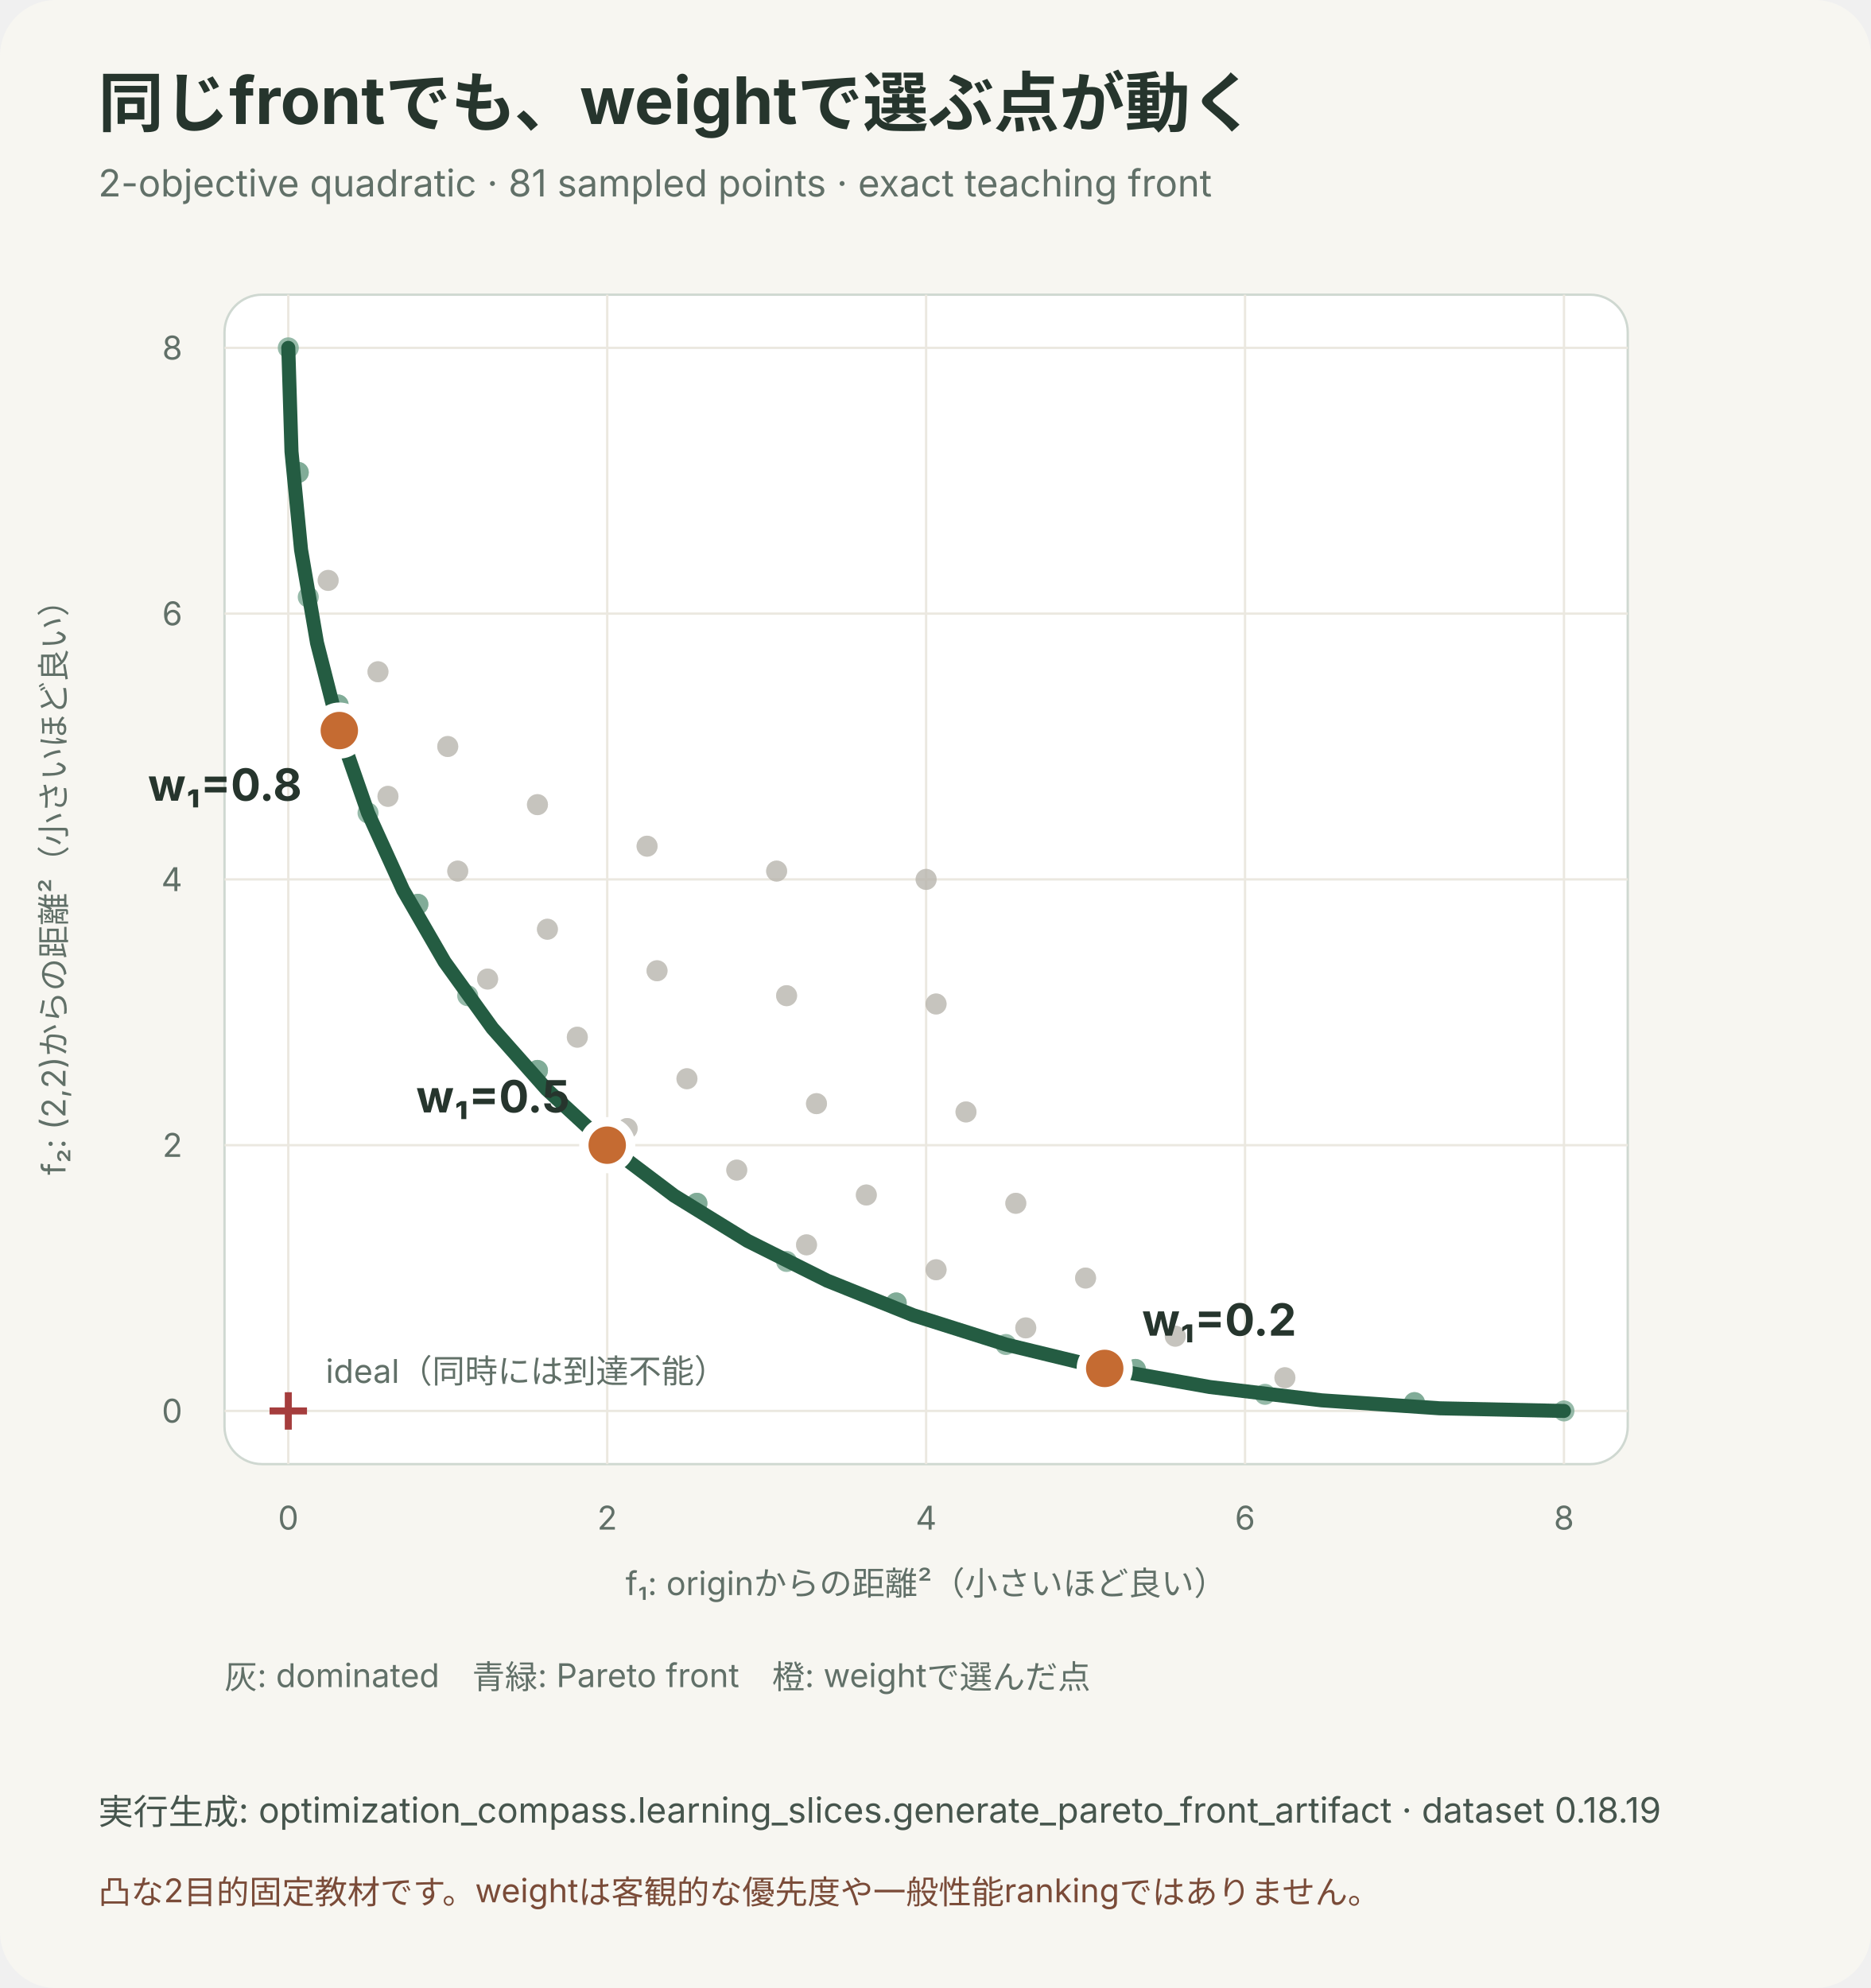
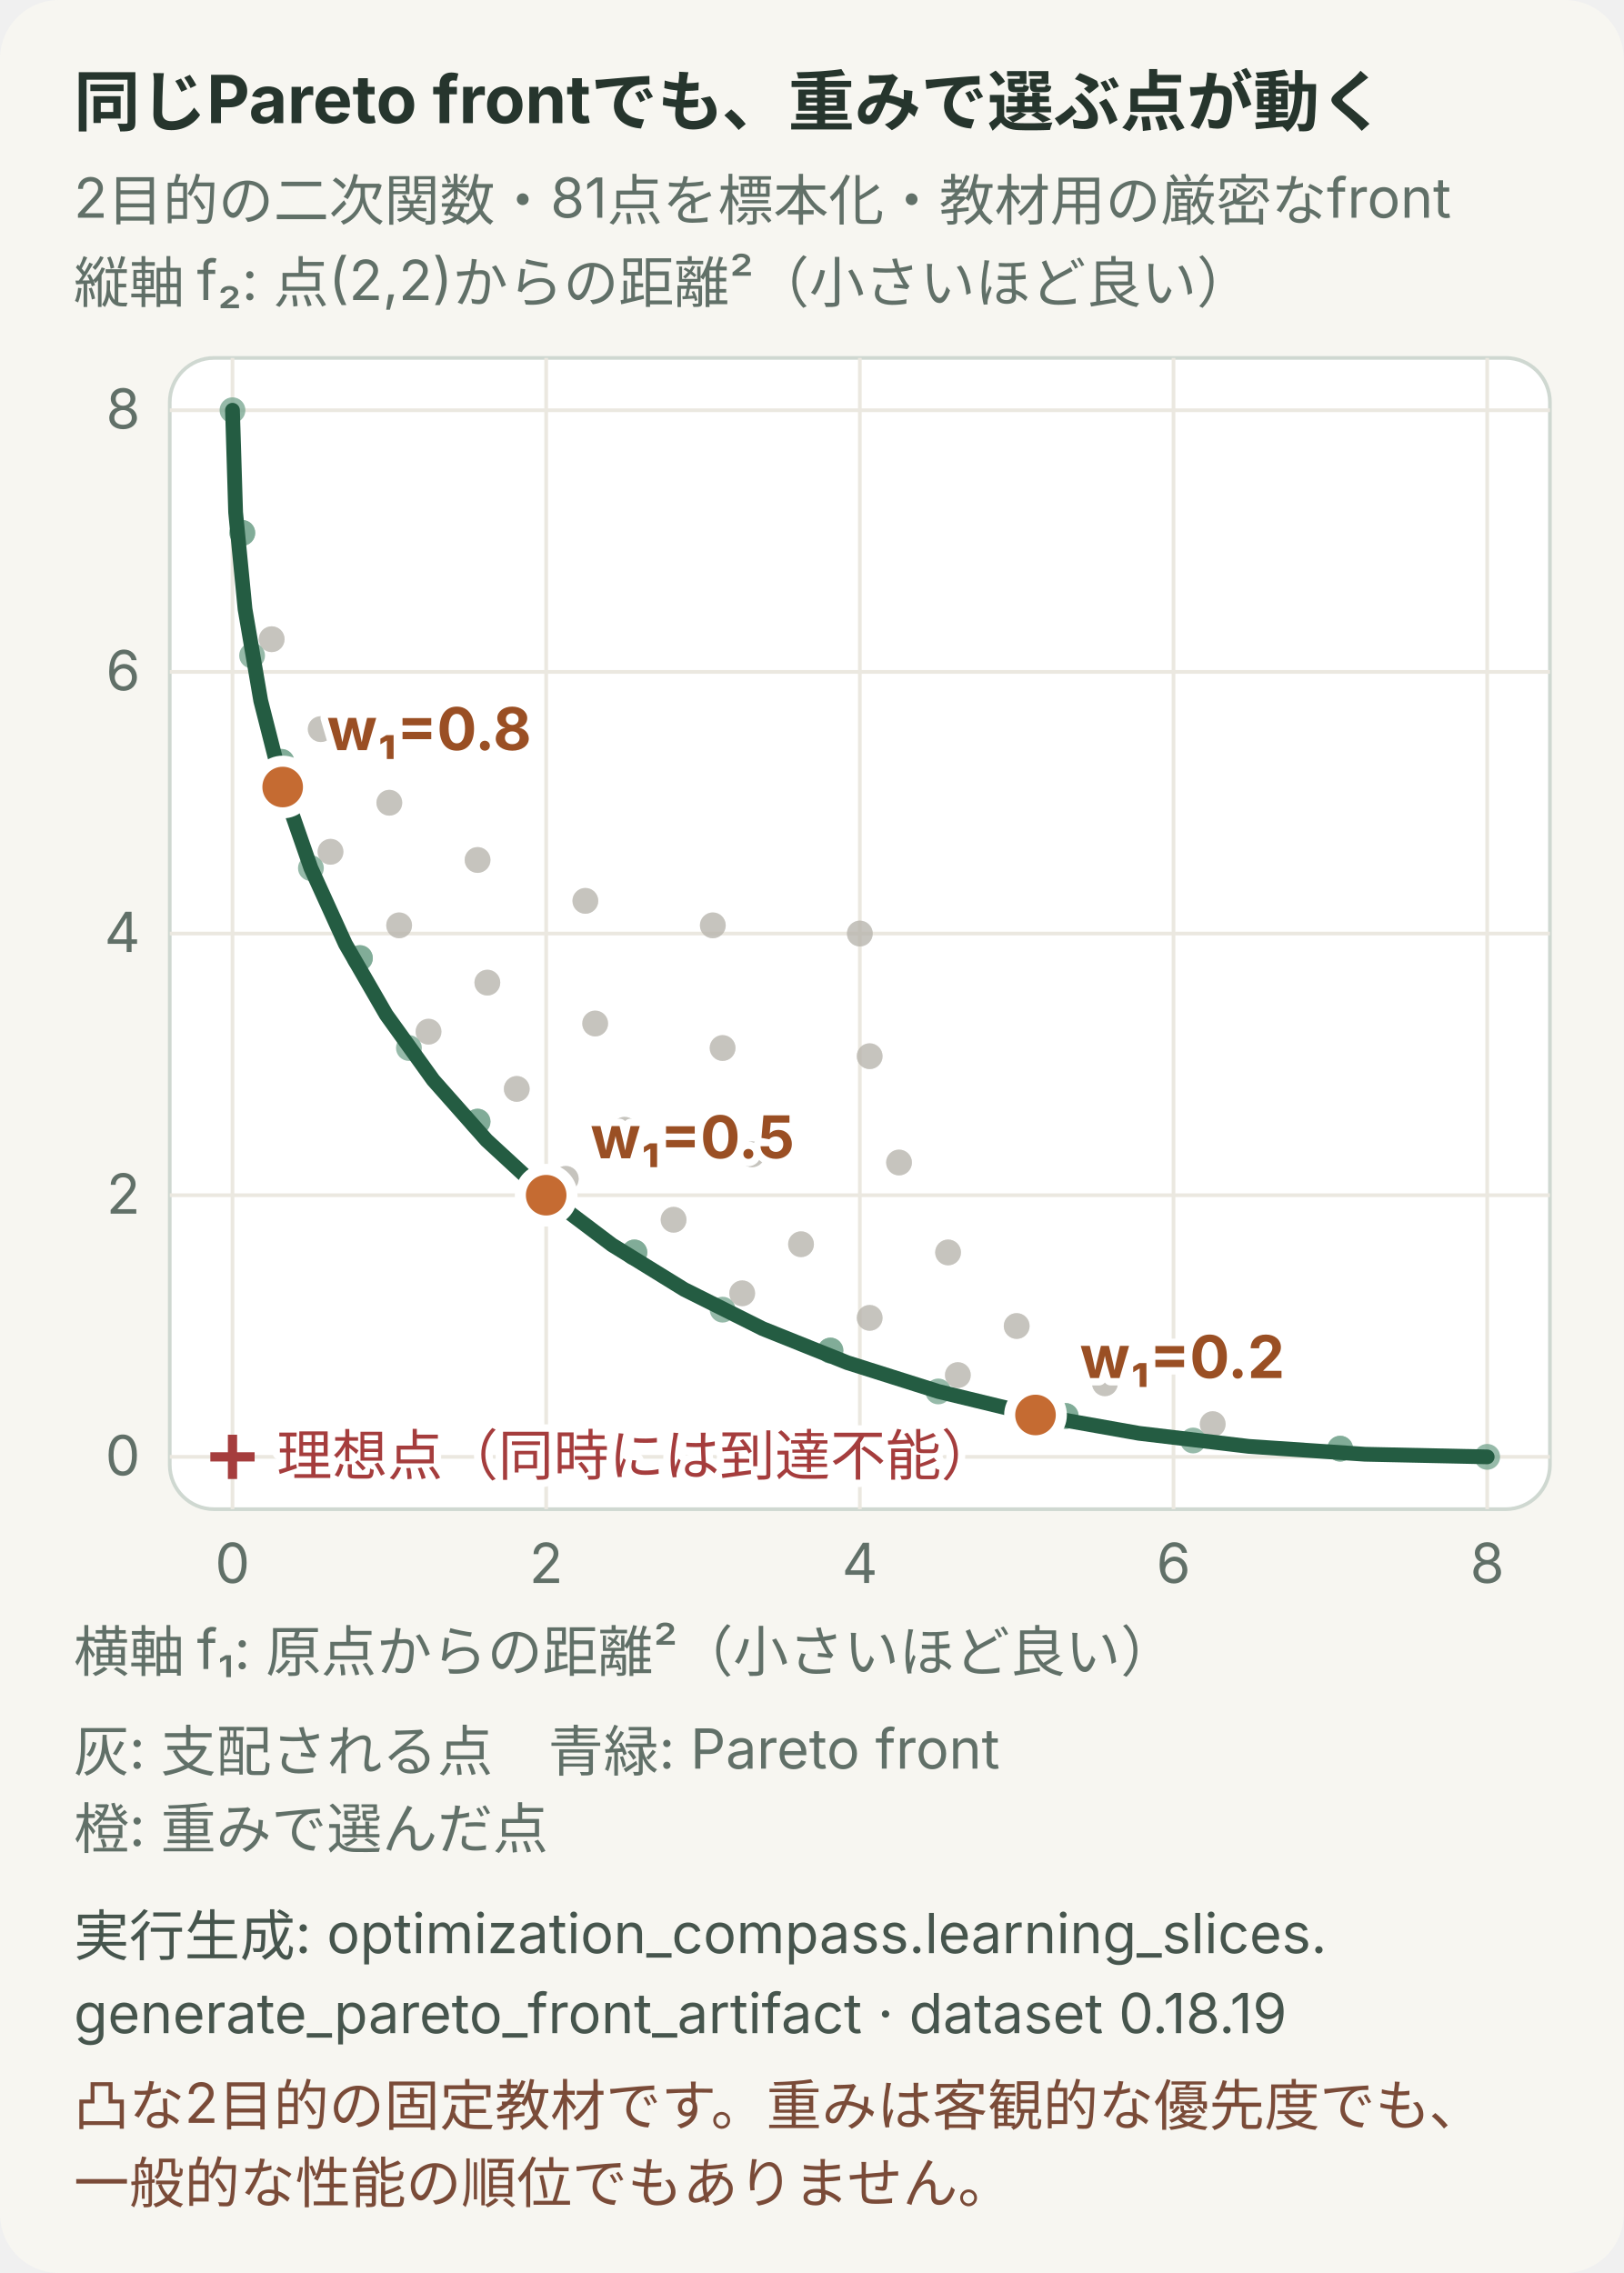
- <svg xmlns="http://www.w3.org/2000/svg" viewBox="0 0 800 850" role="img" aria-labelledby="figure-title figure-description">
-   <rect width="800" height="850" rx="24" fill="#f7f6f1" />
-   <text x="42" y="54" class="title">同じfrontでも、weightで選ぶ点が動く</text>
-   <text x="42" y="84" class="subtitle">2-objective quadratic · 81 sampled points · exact teaching front</text>
-   <rect x="96.0" y="126.0" width="600.0" height="500.0" rx="16" fill="#fff" stroke="#cfd8d1" />
-   <line x1="123.27" y1="126.0" x2="123.27" y2="626.0" stroke="#ebe8e0" />
-   <line x1="96.0" y1="603.27" x2="696.0" y2="603.27" stroke="#ebe8e0" />
-   <text x="123.27" y="654.0" text-anchor="middle" class="axis">0</text>
-   <text x="78.0" y="608.27" text-anchor="end" class="axis">0</text>
-   <line x1="259.64" y1="126.0" x2="259.64" y2="626.0" stroke="#ebe8e0" />
-   <line x1="96.0" y1="489.64" x2="696.0" y2="489.64" stroke="#ebe8e0" />
-   <text x="259.64" y="654.0" text-anchor="middle" class="axis">2</text>
-   <text x="78.0" y="494.64" text-anchor="end" class="axis">2</text>
-   <line x1="396.00" y1="126.0" x2="396.00" y2="626.0" stroke="#ebe8e0" />
-   <line x1="96.0" y1="376.00" x2="696.0" y2="376.00" stroke="#ebe8e0" />
-   <text x="396.00" y="654.0" text-anchor="middle" class="axis">4</text>
-   <text x="78.0" y="381.00" text-anchor="end" class="axis">4</text>
-   <line x1="532.36" y1="126.0" x2="532.36" y2="626.0" stroke="#ebe8e0" />
-   <line x1="96.0" y1="262.36" x2="696.0" y2="262.36" stroke="#ebe8e0" />
-   <text x="532.36" y="654.0" text-anchor="middle" class="axis">6</text>
-   <text x="78.0" y="267.36" text-anchor="end" class="axis">6</text>
-   <line x1="668.73" y1="126.0" x2="668.73" y2="626.0" stroke="#ebe8e0" />
-   <line x1="96.0" y1="148.73" x2="696.0" y2="148.73" stroke="#ebe8e0" />
-   <text x="668.73" y="654.0" text-anchor="middle" class="axis">8</text>
-   <text x="78.0" y="153.73" text-anchor="end" class="axis">8</text>
-   <circle cx="123.27" cy="148.73" r="4.5" fill="#7ca993" opacity="0.8" />
-   <circle cx="127.53" cy="201.99" r="4.5" fill="#7ca993" opacity="0.8" />
-   <circle cx="140.32" cy="248.16" r="4.5" fill="#b8b5ad" opacity="0.55" />
-   <circle cx="161.62" cy="287.22" r="4.5" fill="#b8b5ad" opacity="0.55" />
-   <circle cx="191.45" cy="319.18" r="4.5" fill="#b8b5ad" opacity="0.55" />
-   <circle cx="229.81" cy="344.04" r="4.5" fill="#b8b5ad" opacity="0.55" />
-   <circle cx="276.68" cy="361.80" r="4.5" fill="#b8b5ad" opacity="0.55" />
-   <circle cx="332.08" cy="372.45" r="4.5" fill="#b8b5ad" opacity="0.55" />
-   <circle cx="396.00" cy="376.00" r="4.5" fill="#b8b5ad" opacity="0.55" />
-   <circle cx="127.53" cy="201.99" r="4.5" fill="#7ca993" opacity="0.8" />
-   <circle cx="131.80" cy="255.26" r="4.5" fill="#7ca993" opacity="0.8" />
-   <circle cx="144.58" cy="301.43" r="4.5" fill="#7ca993" opacity="0.8" />
-   <circle cx="165.89" cy="340.49" r="4.5" fill="#b8b5ad" opacity="0.55" />
-   <circle cx="195.72" cy="372.45" r="4.5" fill="#b8b5ad" opacity="0.55" />
-   <circle cx="234.07" cy="397.31" r="4.5" fill="#b8b5ad" opacity="0.55" />
-   <circle cx="280.94" cy="415.06" r="4.5" fill="#b8b5ad" opacity="0.55" />
-   <circle cx="336.34" cy="425.72" r="4.5" fill="#b8b5ad" opacity="0.55" />
-   <circle cx="400.26" cy="429.27" r="4.5" fill="#b8b5ad" opacity="0.55" />
-   <circle cx="140.32" cy="248.16" r="4.5" fill="#b8b5ad" opacity="0.55" />
-   <circle cx="144.58" cy="301.43" r="4.5" fill="#7ca993" opacity="0.8" />
-   <circle cx="157.36" cy="347.59" r="4.5" fill="#7ca993" opacity="0.8" />
-   <circle cx="178.67" cy="386.65" r="4.5" fill="#7ca993" opacity="0.8" />
-   <circle cx="208.50" cy="418.61" r="4.5" fill="#b8b5ad" opacity="0.55" />
-   <circle cx="246.85" cy="443.47" r="4.5" fill="#b8b5ad" opacity="0.55" />
-   <circle cx="293.73" cy="461.23" r="4.5" fill="#b8b5ad" opacity="0.55" />
-   <circle cx="349.12" cy="471.88" r="4.5" fill="#b8b5ad" opacity="0.55" />
-   <circle cx="413.05" cy="475.43" r="4.5" fill="#b8b5ad" opacity="0.55" />
-   <circle cx="161.62" cy="287.22" r="4.5" fill="#b8b5ad" opacity="0.55" />
-   <circle cx="165.89" cy="340.49" r="4.5" fill="#b8b5ad" opacity="0.55" />
-   <circle cx="178.67" cy="386.65" r="4.5" fill="#7ca993" opacity="0.8" />
-   <circle cx="199.98" cy="425.72" r="4.5" fill="#7ca993" opacity="0.8" />
-   <circle cx="229.81" cy="457.68" r="4.5" fill="#7ca993" opacity="0.8" />
-   <circle cx="268.16" cy="482.53" r="4.5" fill="#b8b5ad" opacity="0.55" />
-   <circle cx="315.03" cy="500.29" r="4.5" fill="#b8b5ad" opacity="0.55" />
-   <circle cx="370.43" cy="510.94" r="4.5" fill="#b8b5ad" opacity="0.55" />
-   <circle cx="434.35" cy="514.49" r="4.5" fill="#b8b5ad" opacity="0.55" />
-   <circle cx="191.45" cy="319.18" r="4.5" fill="#b8b5ad" opacity="0.55" />
-   <circle cx="195.72" cy="372.45" r="4.5" fill="#b8b5ad" opacity="0.55" />
-   <circle cx="208.50" cy="418.61" r="4.5" fill="#b8b5ad" opacity="0.55" />
-   <circle cx="229.81" cy="457.68" r="4.5" fill="#7ca993" opacity="0.8" />
-   <circle cx="259.64" cy="489.64" r="4.5" fill="#7ca993" opacity="0.8" />
-   <circle cx="297.99" cy="514.49" r="4.5" fill="#7ca993" opacity="0.8" />
-   <circle cx="344.86" cy="532.25" r="4.5" fill="#b8b5ad" opacity="0.55" />
-   <circle cx="400.26" cy="542.90" r="4.5" fill="#b8b5ad" opacity="0.55" />
-   <circle cx="464.18" cy="546.45" r="4.5" fill="#b8b5ad" opacity="0.55" />
-   <circle cx="229.81" cy="344.04" r="4.5" fill="#b8b5ad" opacity="0.55" />
-   <circle cx="234.07" cy="397.31" r="4.5" fill="#b8b5ad" opacity="0.55" />
-   <circle cx="246.85" cy="443.47" r="4.5" fill="#b8b5ad" opacity="0.55" />
-   <circle cx="268.16" cy="482.53" r="4.5" fill="#b8b5ad" opacity="0.55" />
-   <circle cx="297.99" cy="514.49" r="4.5" fill="#7ca993" opacity="0.8" />
-   <circle cx="336.34" cy="539.35" r="4.5" fill="#7ca993" opacity="0.8" />
-   <circle cx="383.22" cy="557.11" r="4.5" fill="#7ca993" opacity="0.8" />
-   <circle cx="438.61" cy="567.76" r="4.5" fill="#b8b5ad" opacity="0.55" />
-   <circle cx="502.53" cy="571.31" r="4.5" fill="#b8b5ad" opacity="0.55" />
-   <circle cx="276.68" cy="361.80" r="4.5" fill="#b8b5ad" opacity="0.55" />
-   <circle cx="280.94" cy="415.06" r="4.5" fill="#b8b5ad" opacity="0.55" />
-   <circle cx="293.73" cy="461.23" r="4.5" fill="#b8b5ad" opacity="0.55" />
-   <circle cx="315.03" cy="500.29" r="4.5" fill="#b8b5ad" opacity="0.55" />
-   <circle cx="344.86" cy="532.25" r="4.5" fill="#b8b5ad" opacity="0.55" />
-   <circle cx="383.22" cy="557.11" r="4.5" fill="#7ca993" opacity="0.8" />
-   <circle cx="430.09" cy="574.86" r="4.5" fill="#7ca993" opacity="0.8" />
-   <circle cx="485.49" cy="585.52" r="4.5" fill="#7ca993" opacity="0.8" />
-   <circle cx="549.41" cy="589.07" r="4.5" fill="#b8b5ad" opacity="0.55" />
-   <circle cx="332.08" cy="372.45" r="4.5" fill="#b8b5ad" opacity="0.55" />
-   <circle cx="336.34" cy="425.72" r="4.5" fill="#b8b5ad" opacity="0.55" />
-   <circle cx="349.12" cy="471.88" r="4.5" fill="#b8b5ad" opacity="0.55" />
-   <circle cx="370.43" cy="510.94" r="4.5" fill="#b8b5ad" opacity="0.55" />
-   <circle cx="400.26" cy="542.90" r="4.5" fill="#b8b5ad" opacity="0.55" />
-   <circle cx="438.61" cy="567.76" r="4.5" fill="#b8b5ad" opacity="0.55" />
-   <circle cx="485.49" cy="585.52" r="4.5" fill="#7ca993" opacity="0.8" />
-   <circle cx="540.89" cy="596.17" r="4.5" fill="#7ca993" opacity="0.8" />
-   <circle cx="604.81" cy="599.72" r="4.5" fill="#7ca993" opacity="0.8" />
-   <circle cx="396.00" cy="376.00" r="4.5" fill="#b8b5ad" opacity="0.55" />
-   <circle cx="400.26" cy="429.27" r="4.5" fill="#b8b5ad" opacity="0.55" />
-   <circle cx="413.05" cy="475.43" r="4.5" fill="#b8b5ad" opacity="0.55" />
-   <circle cx="434.35" cy="514.49" r="4.5" fill="#b8b5ad" opacity="0.55" />
-   <circle cx="464.18" cy="546.45" r="4.5" fill="#b8b5ad" opacity="0.55" />
-   <circle cx="502.53" cy="571.31" r="4.5" fill="#b8b5ad" opacity="0.55" />
-   <circle cx="549.41" cy="589.07" r="4.5" fill="#b8b5ad" opacity="0.55" />
-   <circle cx="604.81" cy="599.72" r="4.5" fill="#7ca993" opacity="0.8" />
-   <circle cx="668.73" cy="603.27" r="4.5" fill="#7ca993" opacity="0.8" />
-   <polyline points="123.27,148.73 124.64,193.05 128.73,235.09 135.55,274.86 145.09,312.36 157.36,347.59 172.36,380.55 190.09,411.23 210.55,439.64 233.73,465.77 259.64,489.64 288.27,511.23 319.64,530.55 353.73,547.59 390.55,562.36 430.09,574.86 472.36,585.09 517.36,593.05 565.09,598.73 615.55,602.14 668.73,603.27" fill="none" stroke="#245c42" stroke-width="6" stroke-linecap="round" stroke-linejoin="round" />
-   <circle cx="472.36" cy="585.09" r="10" fill="#c56b32" stroke="#fff" stroke-width="4" />
-   <text x="488.36" y="571.09" text-anchor="start" class="method" fill="#9a4f24">w₁=0.2</text>
-   <circle cx="259.64" cy="489.64" r="10" fill="#c56b32" stroke="#fff" stroke-width="4" />
-   <text x="243.64" y="475.64" text-anchor="end" class="method" fill="#9a4f24">w₁=0.5</text>
-   <circle cx="145.09" cy="312.36" r="10" fill="#c56b32" stroke="#fff" stroke-width="4" />
-   <text x="129.09" y="342.36" text-anchor="end" class="method" fill="#9a4f24">w₁=0.8</text>
-   <path d="M 115.27 603.27 H 131.27 M 123.27 595.27 V 611.27" stroke="#a53d3d" stroke-width="3" />
-   <text x="139.27" y="591.27" class="status" fill="#a53d3d">ideal（同時には到達不能）</text>
-   <text x="396" y="682" text-anchor="middle" class="axis">f₁: originからの距離²（小さいほど良い）</text>
-   <text x="28" y="376" text-anchor="middle" class="axis" transform="rotate(-90 28 376)">f₂: (2,2)からの距離²（小さいほど良い）</text>
-   <text x="96" y="722" class="note">灰: dominated　青緑: Pareto front　橙: weightで選んだ点</text>
-   <text x="42" y="780" class="caption">実行生成: optimization_compass.learning_slices.generate_pareto_front_artifact · dataset 0.18.19</text>
-   <text x="42" y="814" class="caveat">凸な2目的固定教材です。weightは客観的な優先度や一般性能rankingではありません。</text>
-   <style>text{font-family:system-ui,-apple-system,'Segoe UI',sans-serif;fill:#26352d}.title{font-size:28px;font-weight:750}.subtitle{font-size:16px;fill:#617068}.panel-title,.method{font-size:19px;font-weight:750}.metric,.metric-value{font-size:16px;font-variant-numeric:tabular-nums}.metric-value{font-weight:750}.status,.axis,.note{font-size:14px;fill:#617068}.caption{font-size:15px;fill:#46554d}.caveat{font-size:14px;fill:#7a4b38}</style>
+ <svg xmlns="http://www.w3.org/2000/svg" viewBox="0 0 440 616" width="440" height="616" role="img" aria-labelledby="figure-title figure-description">
+   <rect width="440" height="616" rx="16" fill="#f7f6f1" />
+   <text x="20" y="34" class="title">同じPareto frontでも、重みで選ぶ点が動く</text>
+   <text x="20" y="59" class="subtitle">2目的の二次関数・81点を標本化・教材用の厳密なfront</text>
+   <text x="20" y="82" class="axis">縦軸 f₂: 点(2,2)からの距離²（小さいほど良い）</text>
+   <rect x="46" y="97" width="374" height="312" rx="12" fill="#fff" stroke="#cfd8d1" />
+   <clipPath id="pareto-plot">
+     <rect x="46" y="97" width="374" height="312" rx="12" />
+   </clipPath>
+   <line x1="63.00" y1="97" x2="63.00" y2="409" stroke="#ebe8e0" />
+   <line x1="46" y1="394.82" x2="420" y2="394.82" stroke="#ebe8e0" />
+   <text x="63.00" y="429" text-anchor="middle" class="axis">0</text>
+   <text x="38" y="399.82" text-anchor="end" class="axis">0</text>
+   <line x1="148.00" y1="97" x2="148.00" y2="409" stroke="#ebe8e0" />
+   <line x1="46" y1="323.91" x2="420" y2="323.91" stroke="#ebe8e0" />
+   <text x="148.00" y="429" text-anchor="middle" class="axis">2</text>
+   <text x="38" y="328.91" text-anchor="end" class="axis">2</text>
+   <line x1="233.00" y1="97" x2="233.00" y2="409" stroke="#ebe8e0" />
+   <line x1="46" y1="253.00" x2="420" y2="253.00" stroke="#ebe8e0" />
+   <text x="233.00" y="429" text-anchor="middle" class="axis">4</text>
+   <text x="38" y="258.00" text-anchor="end" class="axis">4</text>
+   <line x1="318.00" y1="97" x2="318.00" y2="409" stroke="#ebe8e0" />
+   <line x1="46" y1="182.09" x2="420" y2="182.09" stroke="#ebe8e0" />
+   <text x="318.00" y="429" text-anchor="middle" class="axis">6</text>
+   <text x="38" y="187.09" text-anchor="end" class="axis">6</text>
+   <line x1="403.00" y1="97" x2="403.00" y2="409" stroke="#ebe8e0" />
+   <line x1="46" y1="111.18" x2="420" y2="111.18" stroke="#ebe8e0" />
+   <text x="403.00" y="429" text-anchor="middle" class="axis">8</text>
+   <text x="38" y="116.18" text-anchor="end" class="axis">8</text>
+   <circle cx="63.00" cy="111.18" r="3.5" fill="#7ca993" opacity="0.8" />
+   <circle cx="65.66" cy="144.42" r="3.5" fill="#7ca993" opacity="0.8" />
+   <circle cx="73.62" cy="173.23" r="3.5" fill="#b8b5ad" opacity="0.55" />
+   <circle cx="86.91" cy="197.60" r="3.5" fill="#b8b5ad" opacity="0.55" />
+   <circle cx="105.50" cy="217.55" r="3.5" fill="#b8b5ad" opacity="0.55" />
+   <circle cx="129.41" cy="233.06" r="3.5" fill="#b8b5ad" opacity="0.55" />
+   <circle cx="158.62" cy="244.14" r="3.5" fill="#b8b5ad" opacity="0.55" />
+   <circle cx="193.16" cy="250.78" r="3.5" fill="#b8b5ad" opacity="0.55" />
+   <circle cx="233.00" cy="253.00" r="3.5" fill="#b8b5ad" opacity="0.55" />
+   <circle cx="65.66" cy="144.42" r="3.5" fill="#7ca993" opacity="0.8" />
+   <circle cx="68.31" cy="177.66" r="3.5" fill="#7ca993" opacity="0.8" />
+   <circle cx="76.28" cy="206.47" r="3.5" fill="#7ca993" opacity="0.8" />
+   <circle cx="89.56" cy="230.84" r="3.5" fill="#b8b5ad" opacity="0.55" />
+   <circle cx="108.16" cy="250.78" r="3.5" fill="#b8b5ad" opacity="0.55" />
+   <circle cx="132.06" cy="266.30" r="3.5" fill="#b8b5ad" opacity="0.55" />
+   <circle cx="161.28" cy="277.38" r="3.5" fill="#b8b5ad" opacity="0.55" />
+   <circle cx="195.81" cy="284.02" r="3.5" fill="#b8b5ad" opacity="0.55" />
+   <circle cx="235.66" cy="286.24" r="3.5" fill="#b8b5ad" opacity="0.55" />
+   <circle cx="73.62" cy="173.23" r="3.5" fill="#b8b5ad" opacity="0.55" />
+   <circle cx="76.28" cy="206.47" r="3.5" fill="#7ca993" opacity="0.8" />
+   <circle cx="84.25" cy="235.27" r="3.5" fill="#7ca993" opacity="0.8" />
+   <circle cx="97.53" cy="259.65" r="3.5" fill="#7ca993" opacity="0.8" />
+   <circle cx="116.12" cy="279.59" r="3.5" fill="#b8b5ad" opacity="0.55" />
+   <circle cx="140.03" cy="295.10" r="3.5" fill="#b8b5ad" opacity="0.55" />
+   <circle cx="169.25" cy="306.18" r="3.5" fill="#b8b5ad" opacity="0.55" />
+   <circle cx="203.78" cy="312.83" r="3.5" fill="#b8b5ad" opacity="0.55" />
+   <circle cx="243.62" cy="315.05" r="3.5" fill="#b8b5ad" opacity="0.55" />
+   <circle cx="86.91" cy="197.60" r="3.5" fill="#b8b5ad" opacity="0.55" />
+   <circle cx="89.56" cy="230.84" r="3.5" fill="#b8b5ad" opacity="0.55" />
+   <circle cx="97.53" cy="259.65" r="3.5" fill="#7ca993" opacity="0.8" />
+   <circle cx="110.81" cy="284.02" r="3.5" fill="#7ca993" opacity="0.8" />
+   <circle cx="129.41" cy="303.97" r="3.5" fill="#7ca993" opacity="0.8" />
+   <circle cx="153.31" cy="319.48" r="3.5" fill="#b8b5ad" opacity="0.55" />
+   <circle cx="182.53" cy="330.56" r="3.5" fill="#b8b5ad" opacity="0.55" />
+   <circle cx="217.06" cy="337.20" r="3.5" fill="#b8b5ad" opacity="0.55" />
+   <circle cx="256.91" cy="339.42" r="3.5" fill="#b8b5ad" opacity="0.55" />
+   <circle cx="105.50" cy="217.55" r="3.5" fill="#b8b5ad" opacity="0.55" />
+   <circle cx="108.16" cy="250.78" r="3.5" fill="#b8b5ad" opacity="0.55" />
+   <circle cx="116.12" cy="279.59" r="3.5" fill="#b8b5ad" opacity="0.55" />
+   <circle cx="129.41" cy="303.97" r="3.5" fill="#7ca993" opacity="0.8" />
+   <circle cx="148.00" cy="323.91" r="3.5" fill="#7ca993" opacity="0.8" />
+   <circle cx="171.91" cy="339.42" r="3.5" fill="#7ca993" opacity="0.8" />
+   <circle cx="201.12" cy="350.50" r="3.5" fill="#b8b5ad" opacity="0.55" />
+   <circle cx="235.66" cy="357.15" r="3.5" fill="#b8b5ad" opacity="0.55" />
+   <circle cx="275.50" cy="359.36" r="3.5" fill="#b8b5ad" opacity="0.55" />
+   <circle cx="129.41" cy="233.06" r="3.5" fill="#b8b5ad" opacity="0.55" />
+   <circle cx="132.06" cy="266.30" r="3.5" fill="#b8b5ad" opacity="0.55" />
+   <circle cx="140.03" cy="295.10" r="3.5" fill="#b8b5ad" opacity="0.55" />
+   <circle cx="153.31" cy="319.48" r="3.5" fill="#b8b5ad" opacity="0.55" />
+   <circle cx="171.91" cy="339.42" r="3.5" fill="#7ca993" opacity="0.8" />
+   <circle cx="195.81" cy="354.93" r="3.5" fill="#7ca993" opacity="0.8" />
+   <circle cx="225.03" cy="366.01" r="3.5" fill="#7ca993" opacity="0.8" />
+   <circle cx="259.56" cy="372.66" r="3.5" fill="#b8b5ad" opacity="0.55" />
+   <circle cx="299.41" cy="374.88" r="3.5" fill="#b8b5ad" opacity="0.55" />
+   <circle cx="158.62" cy="244.14" r="3.5" fill="#b8b5ad" opacity="0.55" />
+   <circle cx="161.28" cy="277.38" r="3.5" fill="#b8b5ad" opacity="0.55" />
+   <circle cx="169.25" cy="306.18" r="3.5" fill="#b8b5ad" opacity="0.55" />
+   <circle cx="182.53" cy="330.56" r="3.5" fill="#b8b5ad" opacity="0.55" />
+   <circle cx="201.12" cy="350.50" r="3.5" fill="#b8b5ad" opacity="0.55" />
+   <circle cx="225.03" cy="366.01" r="3.5" fill="#7ca993" opacity="0.8" />
+   <circle cx="254.25" cy="377.09" r="3.5" fill="#7ca993" opacity="0.8" />
+   <circle cx="288.78" cy="383.74" r="3.5" fill="#7ca993" opacity="0.8" />
+   <circle cx="328.62" cy="385.95" r="3.5" fill="#b8b5ad" opacity="0.55" />
+   <circle cx="193.16" cy="250.78" r="3.5" fill="#b8b5ad" opacity="0.55" />
+   <circle cx="195.81" cy="284.02" r="3.5" fill="#b8b5ad" opacity="0.55" />
+   <circle cx="203.78" cy="312.83" r="3.5" fill="#b8b5ad" opacity="0.55" />
+   <circle cx="217.06" cy="337.20" r="3.5" fill="#b8b5ad" opacity="0.55" />
+   <circle cx="235.66" cy="357.15" r="3.5" fill="#b8b5ad" opacity="0.55" />
+   <circle cx="259.56" cy="372.66" r="3.5" fill="#b8b5ad" opacity="0.55" />
+   <circle cx="288.78" cy="383.74" r="3.5" fill="#7ca993" opacity="0.8" />
+   <circle cx="323.31" cy="390.39" r="3.5" fill="#7ca993" opacity="0.8" />
+   <circle cx="363.16" cy="392.60" r="3.5" fill="#7ca993" opacity="0.8" />
+   <circle cx="233.00" cy="253.00" r="3.5" fill="#b8b5ad" opacity="0.55" />
+   <circle cx="235.66" cy="286.24" r="3.5" fill="#b8b5ad" opacity="0.55" />
+   <circle cx="243.62" cy="315.05" r="3.5" fill="#b8b5ad" opacity="0.55" />
+   <circle cx="256.91" cy="339.42" r="3.5" fill="#b8b5ad" opacity="0.55" />
+   <circle cx="275.50" cy="359.36" r="3.5" fill="#b8b5ad" opacity="0.55" />
+   <circle cx="299.41" cy="374.88" r="3.5" fill="#b8b5ad" opacity="0.55" />
+   <circle cx="328.62" cy="385.95" r="3.5" fill="#b8b5ad" opacity="0.55" />
+   <circle cx="363.16" cy="392.60" r="3.5" fill="#7ca993" opacity="0.8" />
+   <circle cx="403.00" cy="394.82" r="3.5" fill="#7ca993" opacity="0.8" />
+   <polyline points="63.00,111.18 63.85,138.84 66.40,165.07 70.65,189.89 76.60,213.29 84.25,235.27 93.60,255.84 104.65,274.98 117.40,292.71 131.85,309.02 148.00,323.91 165.85,337.38 185.40,349.44 206.65,360.07 229.60,369.29 254.25,377.09 280.60,383.47 308.65,388.44 338.40,391.98 369.85,394.11 403.00,394.82" fill="none" stroke="#245c42" stroke-width="4" stroke-linecap="round" stroke-linejoin="round" />
+   <circle cx="280.60" cy="383.47" r="7" fill="#c56b32" stroke="#fff" stroke-width="3" />
+   <text x="292.60" y="373.47" class="method halo" style="fill:#9a4f24">w₁=0.2</text>
+   <circle cx="148.00" cy="323.91" r="7" fill="#c56b32" stroke="#fff" stroke-width="3" />
+   <text x="160.00" y="313.91" class="method halo" style="fill:#9a4f24">w₁=0.5</text>
+   <circle cx="76.60" cy="213.29" r="7" fill="#c56b32" stroke="#fff" stroke-width="3" />
+   <text x="88.60" y="203.29" class="method halo" style="fill:#9a4f24">w₁=0.8</text>
+   <path d="M 57.00 394.82 H 69.00 M 63.00 388.82 V 400.82" stroke="#a53d3d" stroke-width="2.5" />
+   <text x="75.00" y="399.82" class="status halo" style="fill:#a53d3d">理想点（同時には到達不能）</text>
+   <text x="20" y="453" class="axis">横軸 f₁: 原点からの距離²（小さいほど良い）</text>
+   <text x="20" y="480" class="note">灰: 支配される点　青緑: Pareto front</text>
+   <text x="20" y="501" class="note">橙: 重みで選んだ点</text>
+   <text x="20" y="530" class="caption">実行生成: optimization_compass.learning_slices.</text>
+   <text x="20" y="551" class="caption">generate_pareto_front_artifact · dataset 0.18.19</text>
+   <text x="20" y="576" class="caveat">凸な2目的の固定教材です。重みは客観的な優先度でも、</text>
+   <text x="20" y="597" class="caveat">一般的な性能の順位でもありません。</text>
+   <style>text{font-family:system-ui,-apple-system,'Segoe UI',sans-serif;fill:#26352d;font-size:15px}.title{font-size:18px;font-weight:750}.subtitle{fill:#617068}.panel-title{font-size:17px;font-weight:750}.method{font-size:16px;font-weight:750}.metric,.metric-value{font-size:16px;font-variant-numeric:tabular-nums}.metric-value{font-weight:750}.status,.axis,.note{fill:#617068}.caption{fill:#46554d}.caveat{fill:#7a4b38}.halo{paint-order:stroke;stroke:#fff;stroke-width:4px;stroke-linejoin:round}</style>
</svg>
